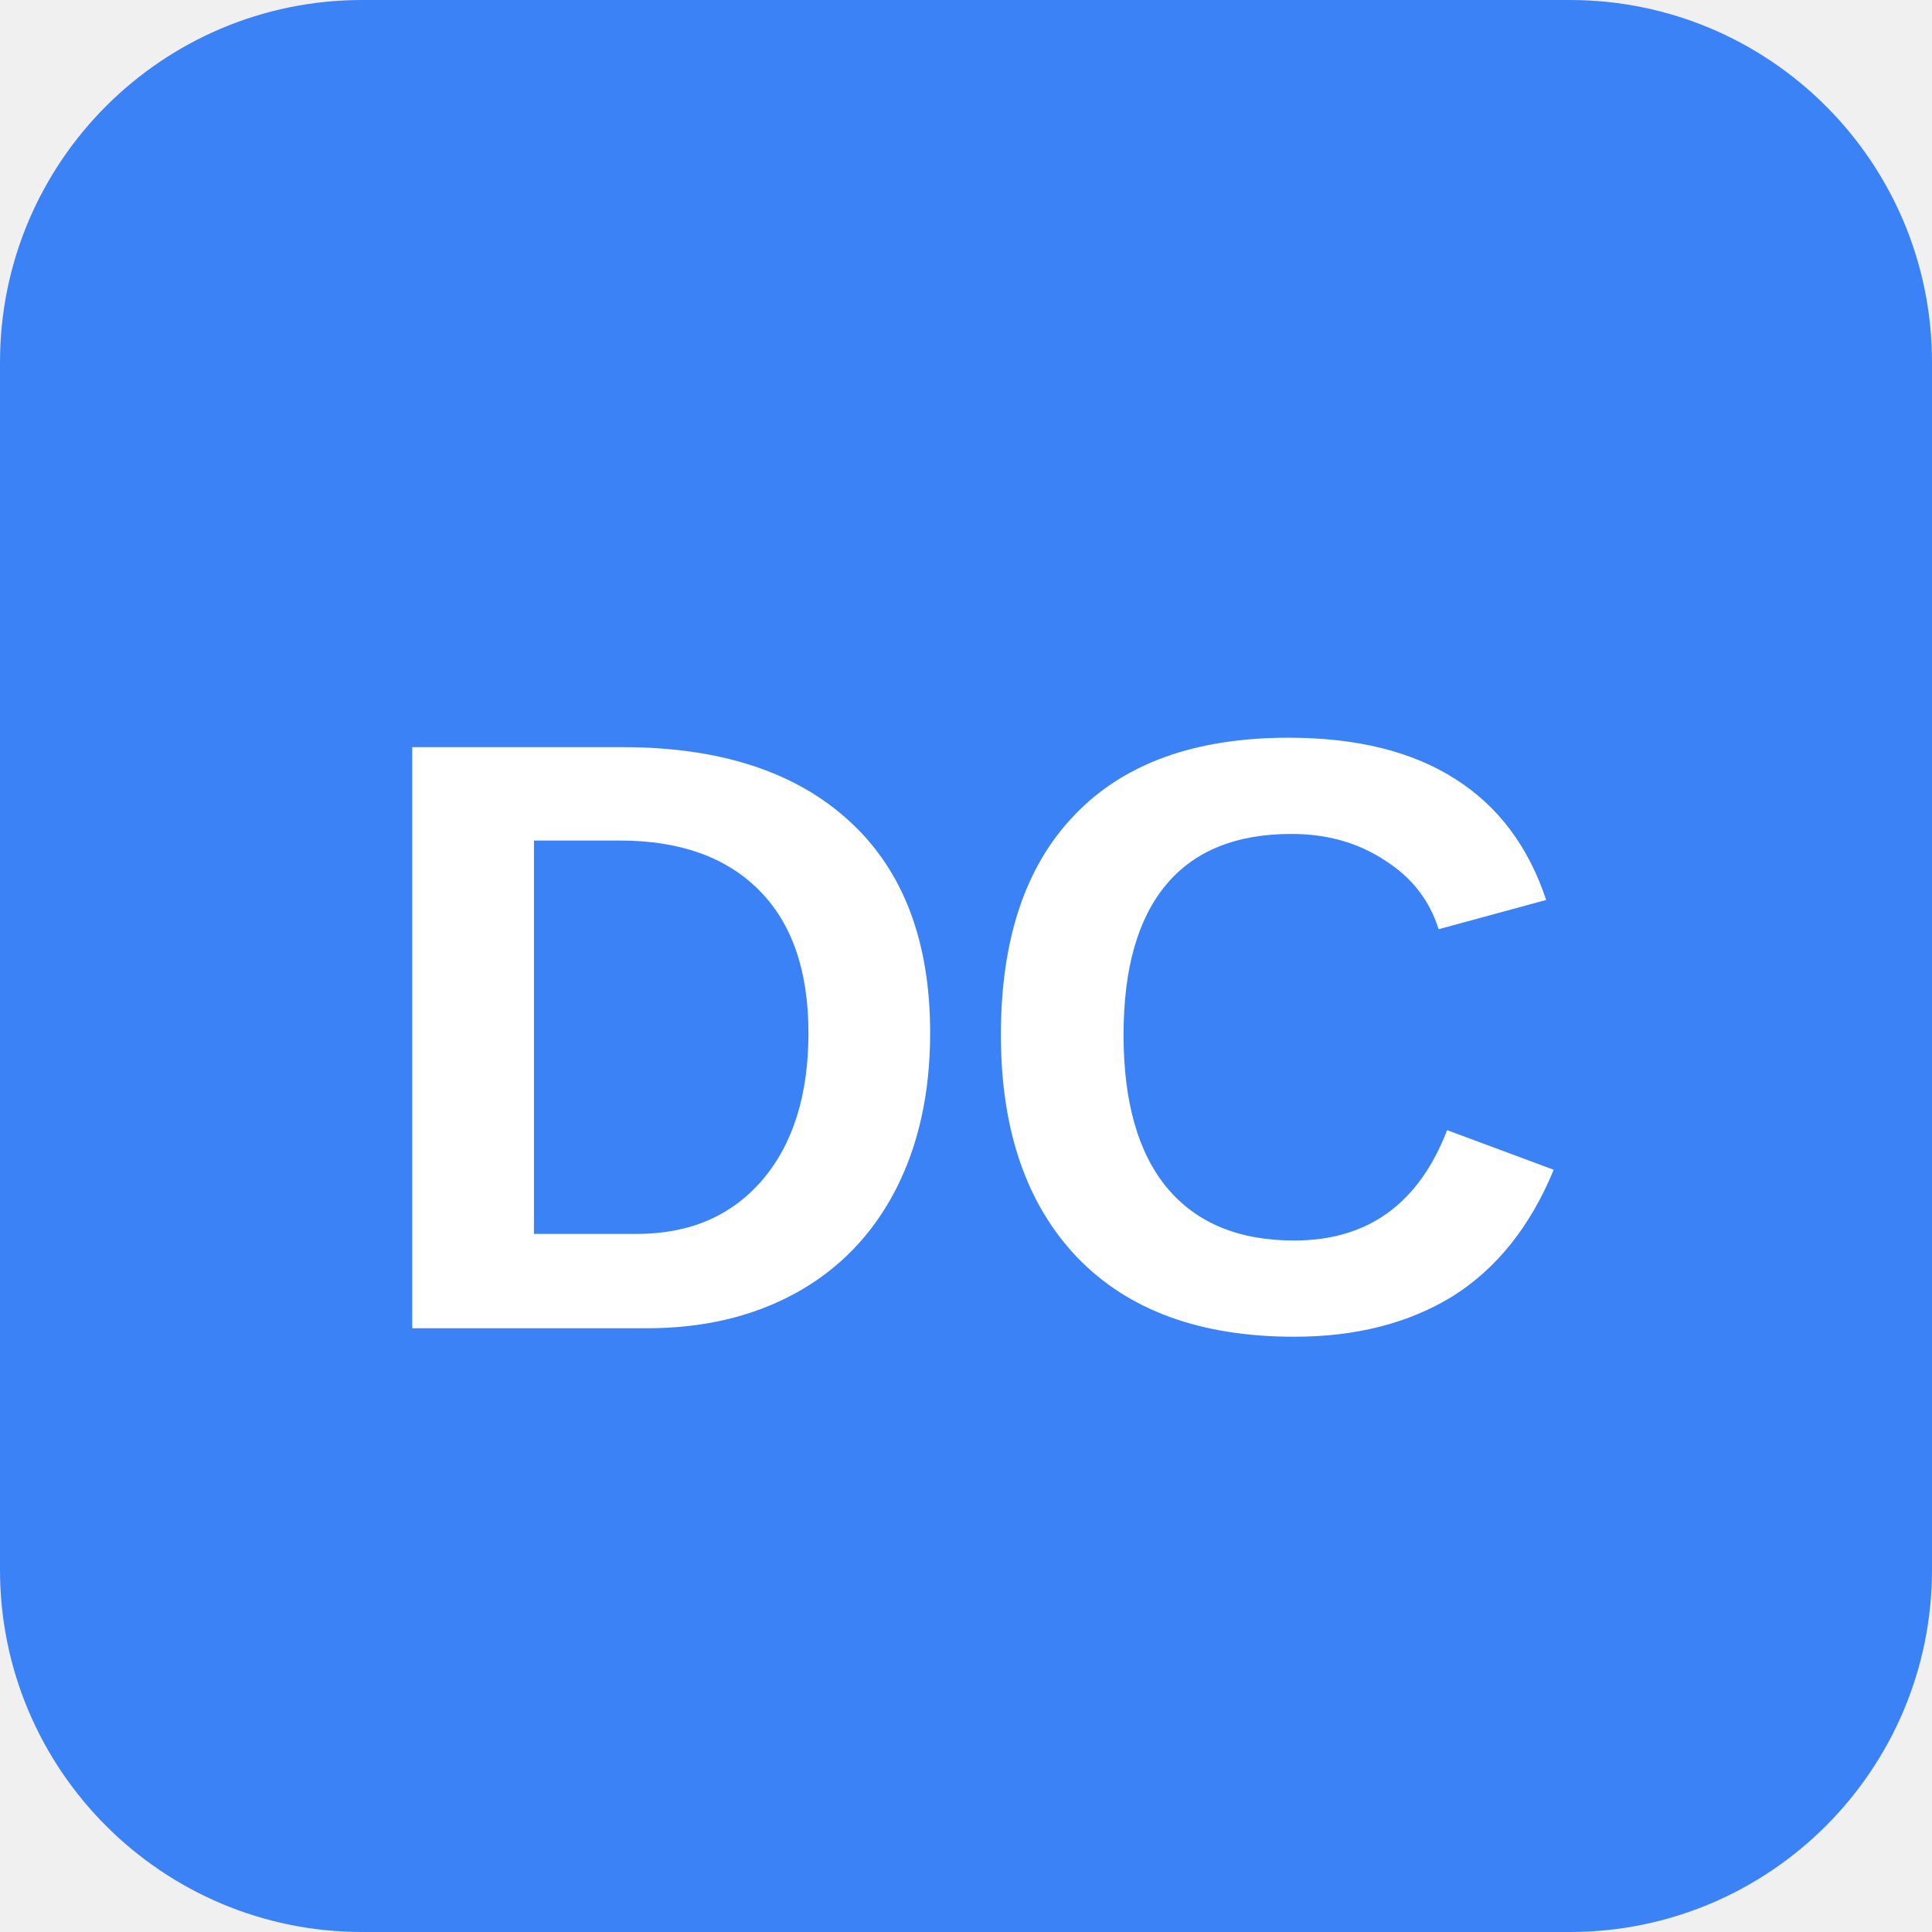
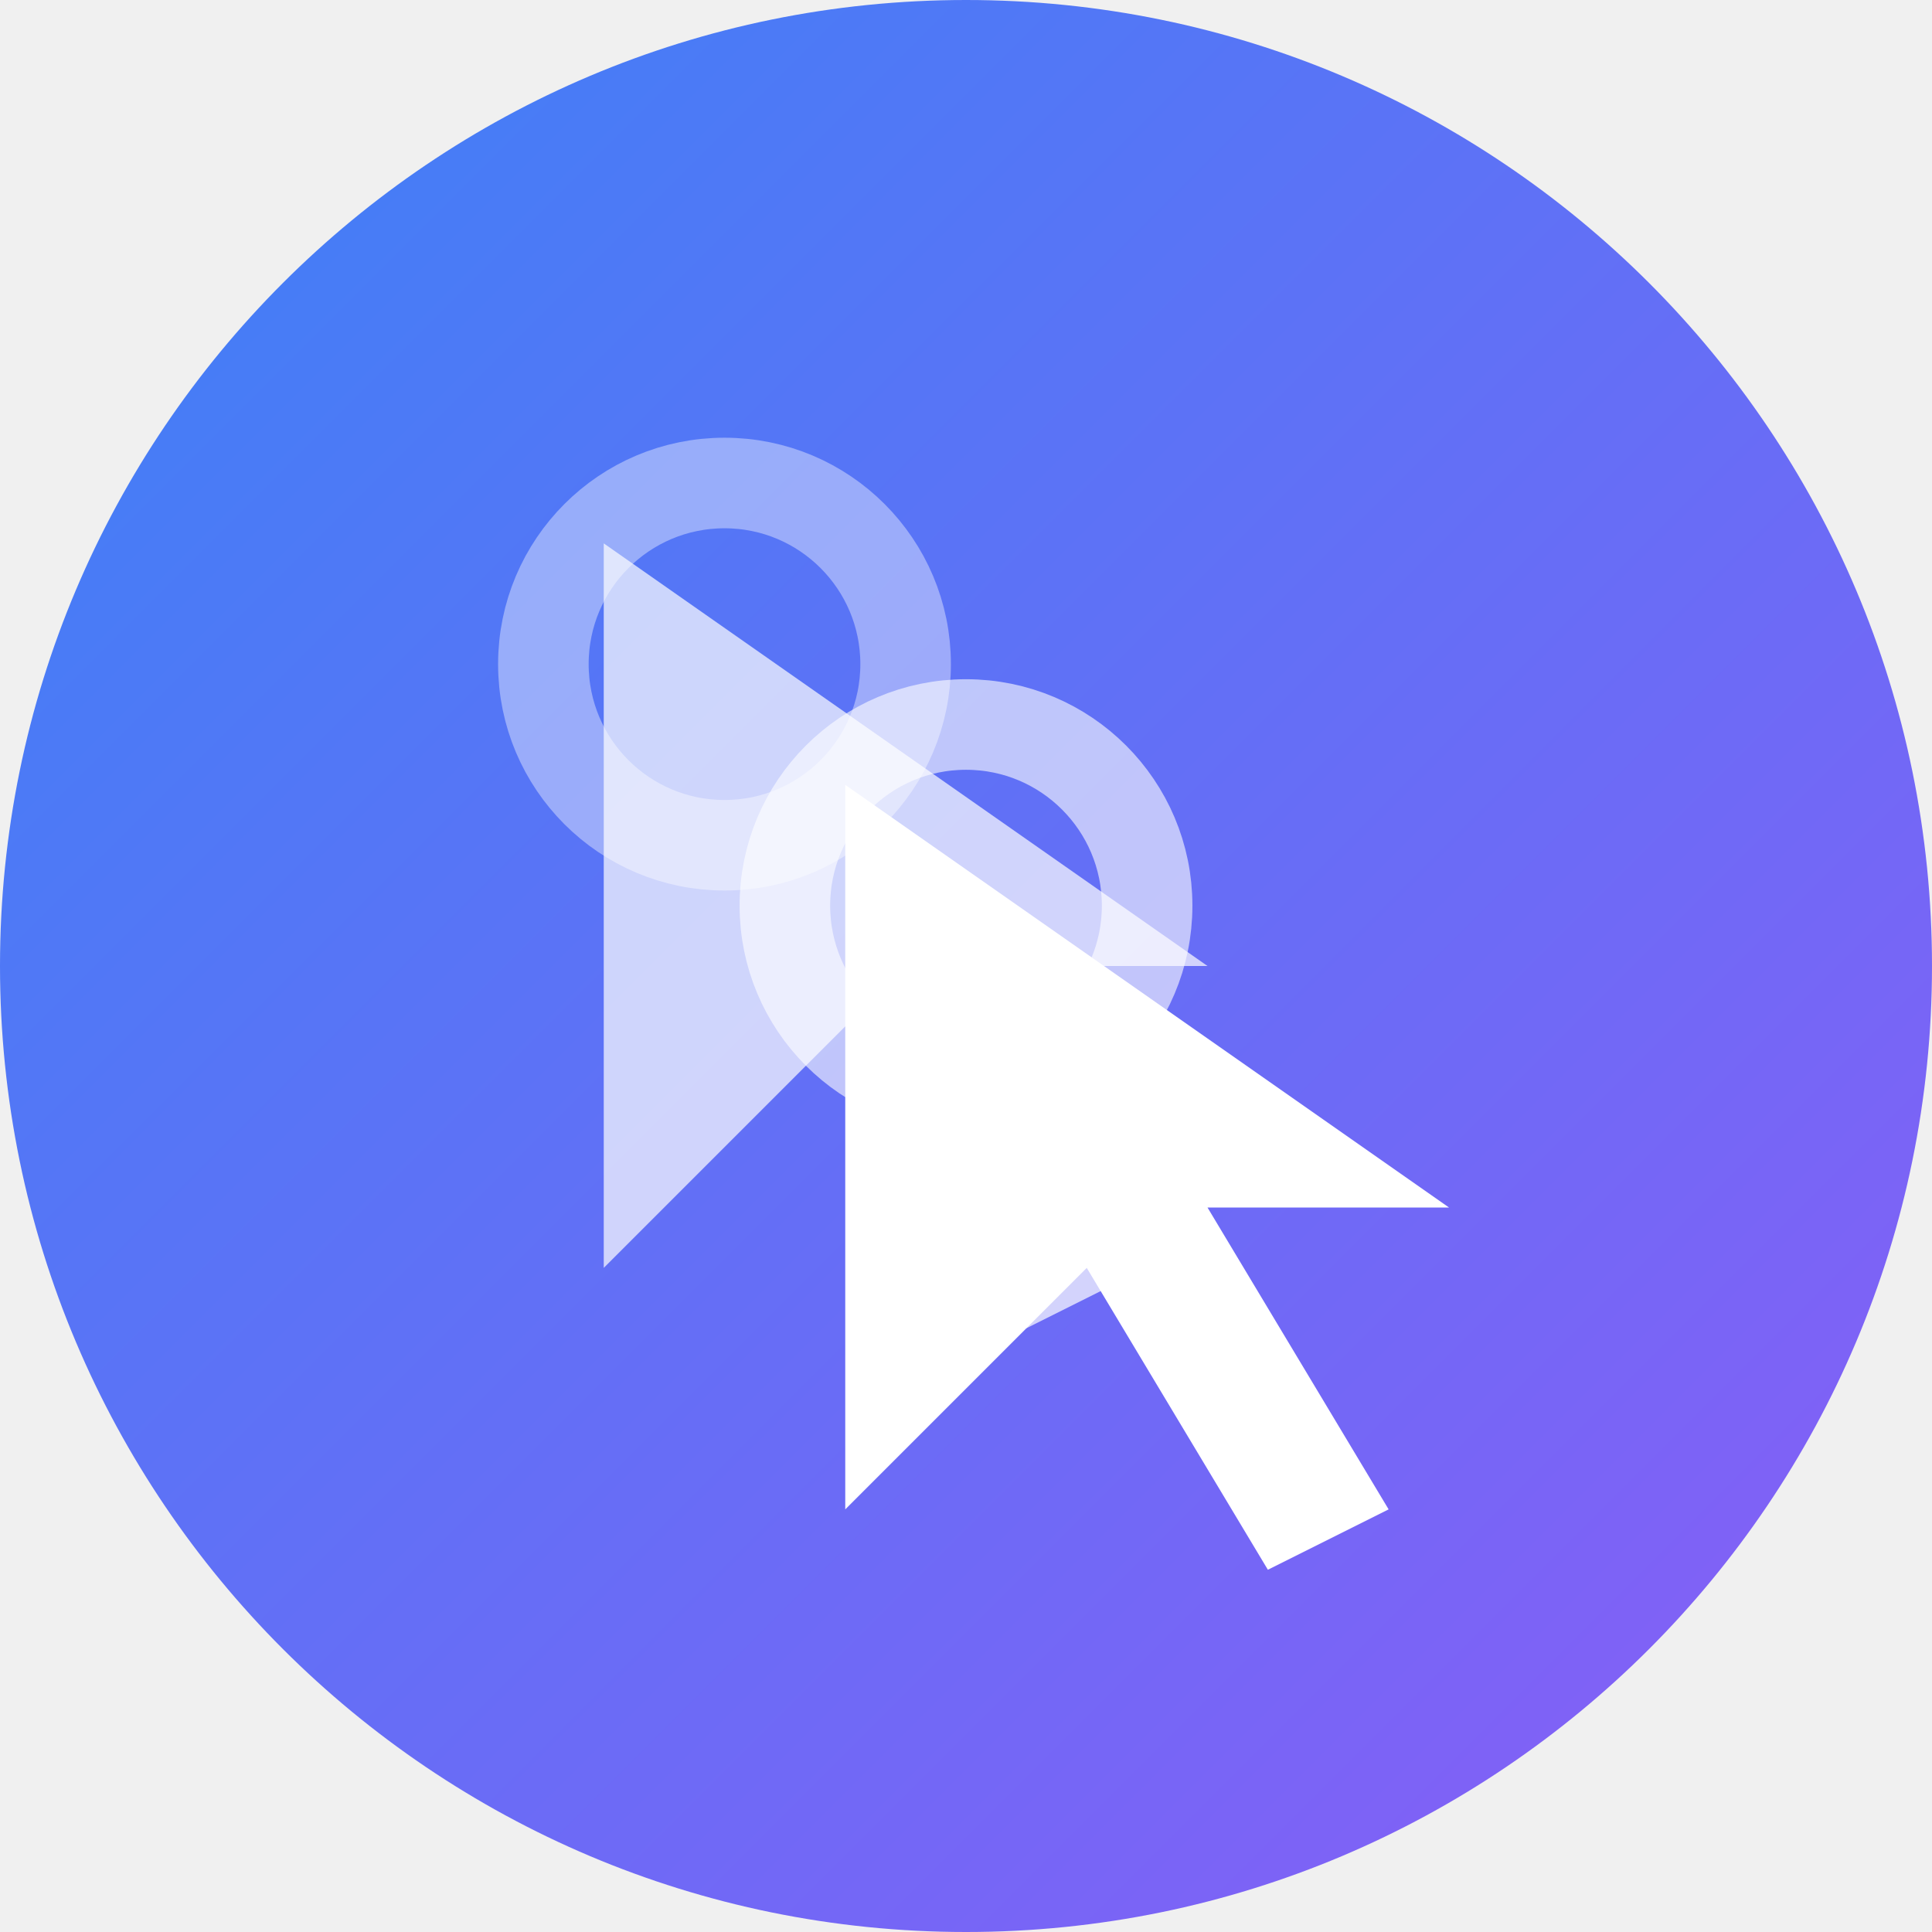
<svg xmlns="http://www.w3.org/2000/svg" width="32" height="32" viewBox="0 0 32 32" fill="none">
-   <rect width="32" height="32" rx="6" fill="#3B82F6" />
-   <text x="16" y="22" text-anchor="middle" fill="white" font-family="Arial, sans-serif" font-size="14" font-weight="bold">DC</text>
+   <circle cx="16" cy="16" r="16" fill="url(#gradient)" />
+   <g transform="translate(8, 7)">
+     <path d="M2 2L2 14L6 10L9 15L11 14L8 9L12 9L2 2Z" fill="white" opacity="0.7" />
+   </g>
+   <g transform="translate(12, 11)">
+     <path d="M2 2L2 14L6 10L9 15L11 14L8 9L12 9L2 2Z" fill="white" />
+   </g>
+   <circle cx="12" cy="11" r="3" stroke="white" stroke-width="1.5" fill="none" opacity="0.4">
+     <animate attributeName="r" from="3" to="6" dur="1s" repeatCount="indefinite" />
+     <animate attributeName="opacity" from="0.4" to="0" dur="1s" repeatCount="indefinite" />
+   </circle>
+   <circle cx="16" cy="15" r="3" stroke="white" stroke-width="1.5" fill="none" opacity="0.6">
+     <animate attributeName="r" from="3" to="6" dur="1s" begin="0.15s" repeatCount="indefinite" />
+     <animate attributeName="opacity" from="0.6" to="0" dur="1s" begin="0.15s" repeatCount="indefinite" />
+   </circle>
+   <defs>
+     <linearGradient id="gradient" x1="0%" y1="0%" x2="100%" y2="100%">
+       <stop offset="0%" style="stop-color:#3b82f6;stop-opacity:1" />
+       <stop offset="100%" style="stop-color:#8b5cf6;stop-opacity:1" />
+     </linearGradient>
+   </defs>
</svg>
